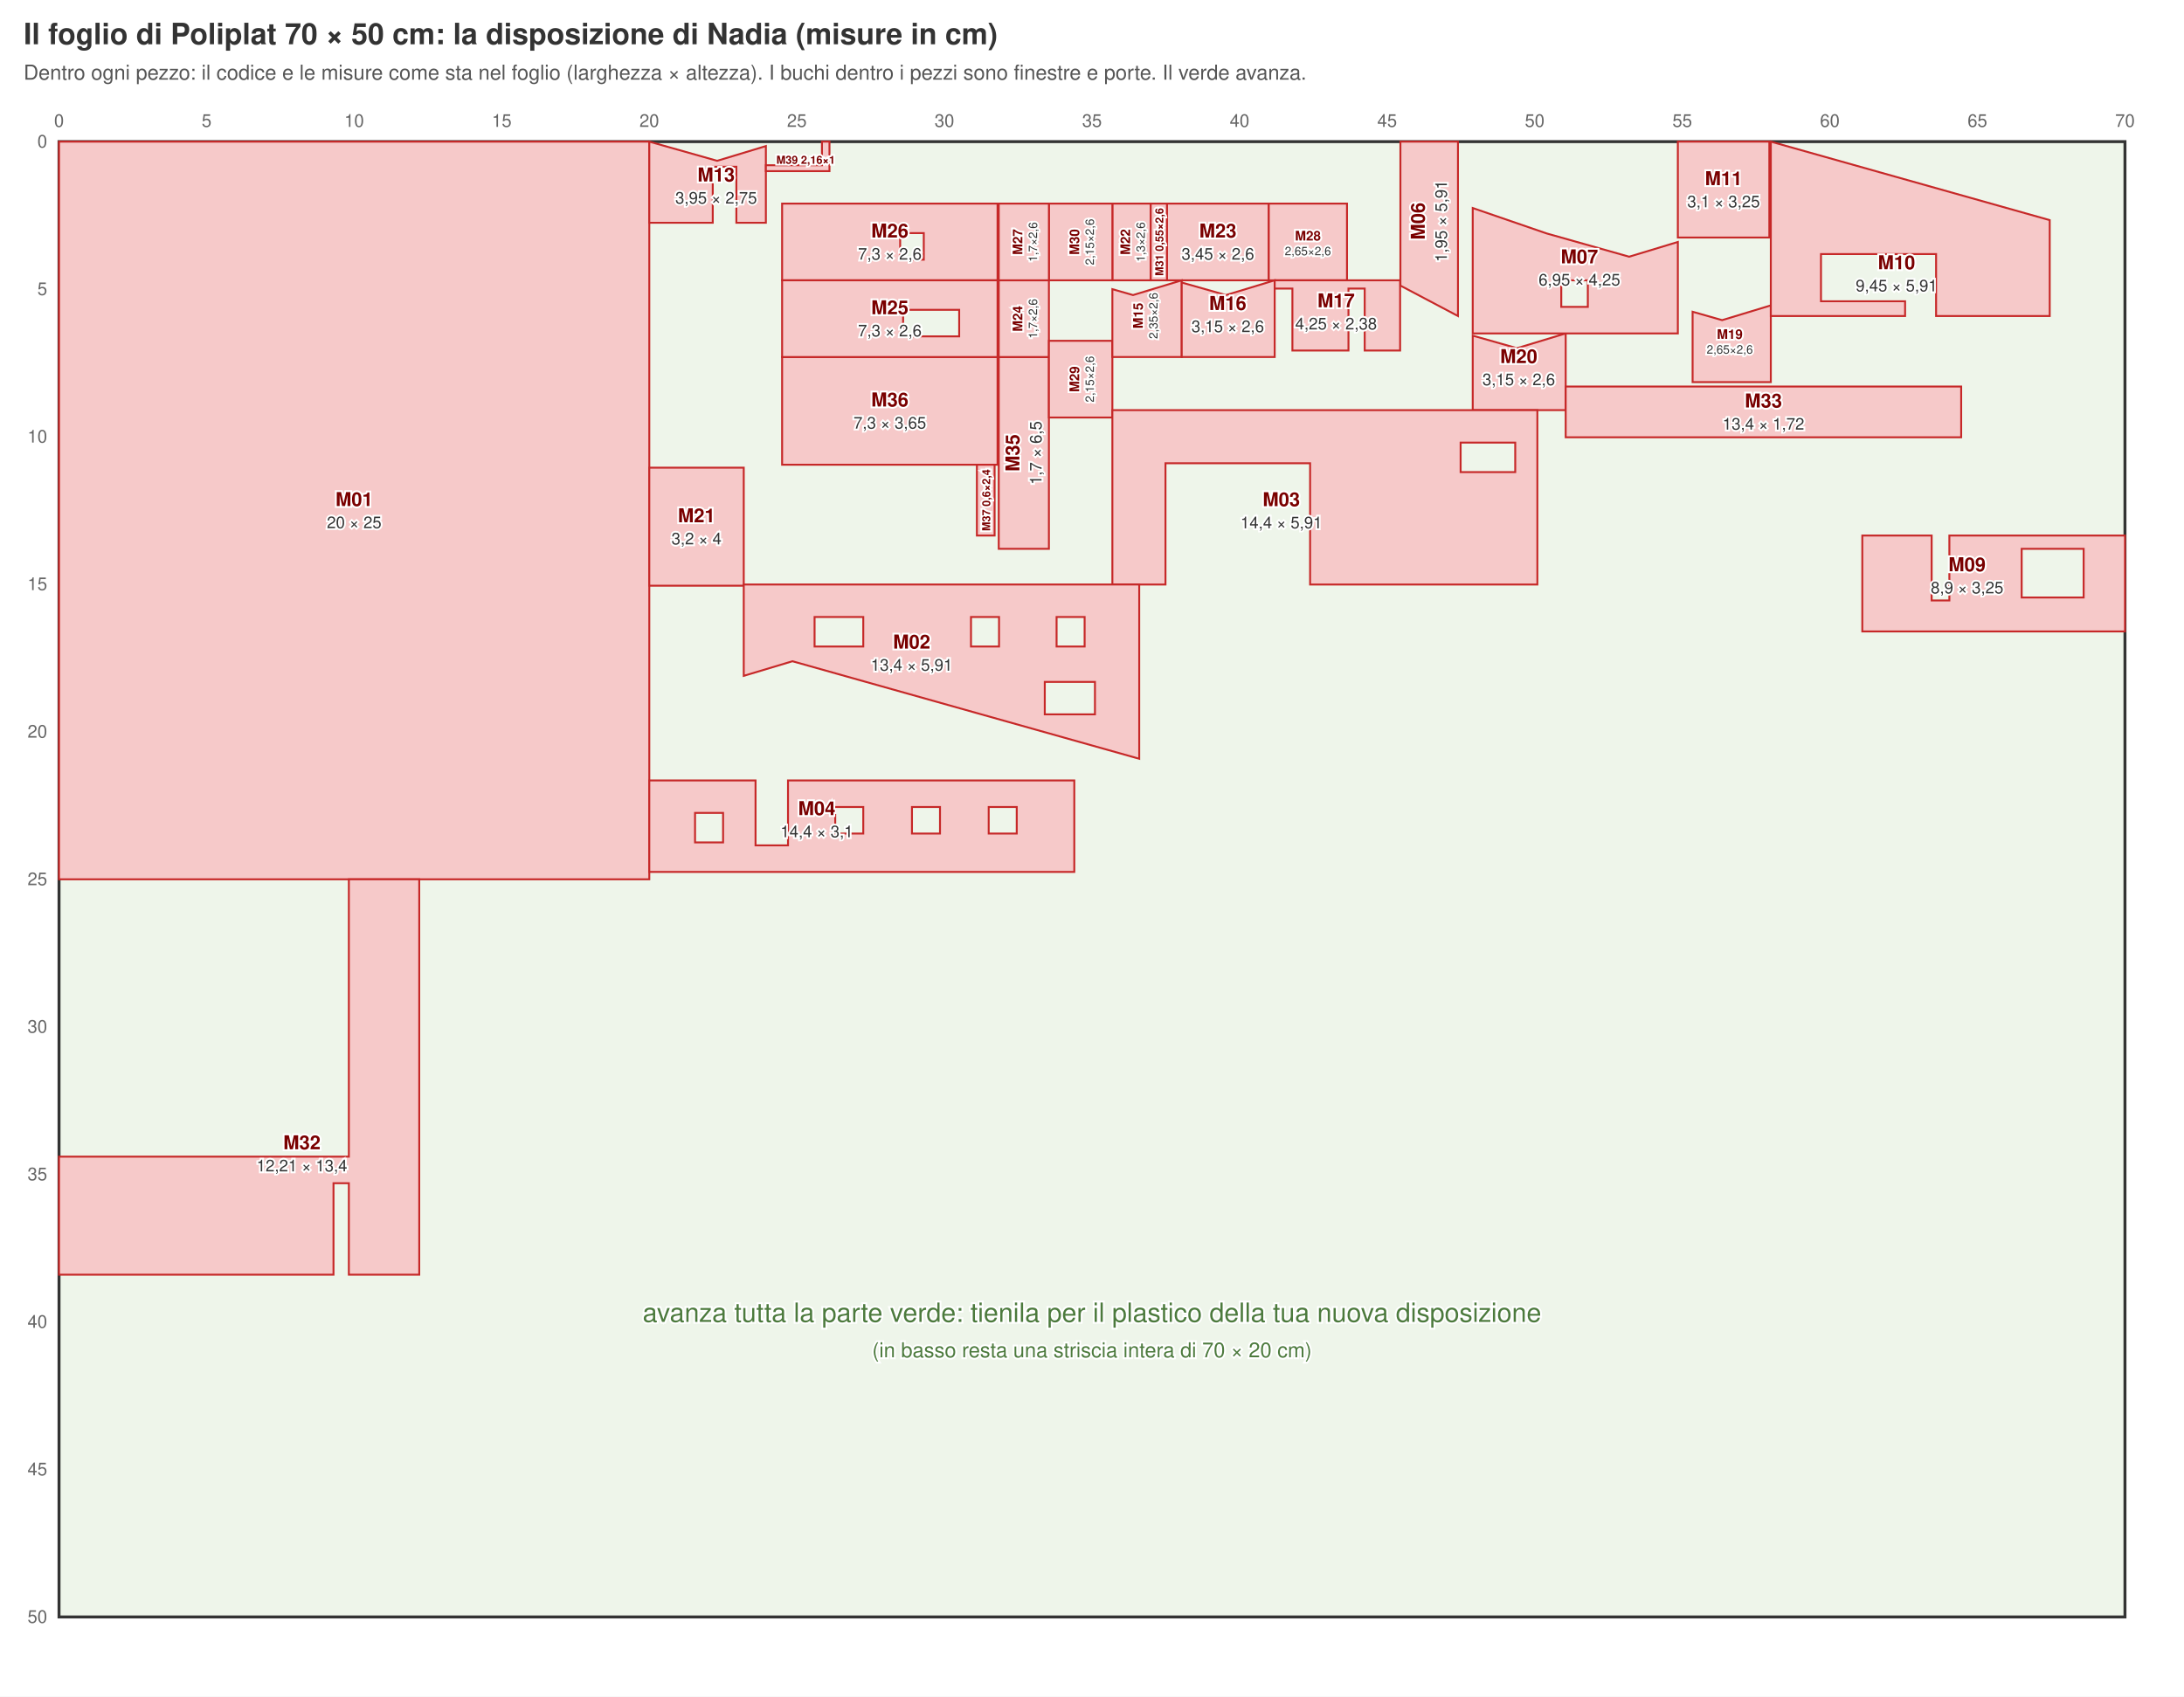
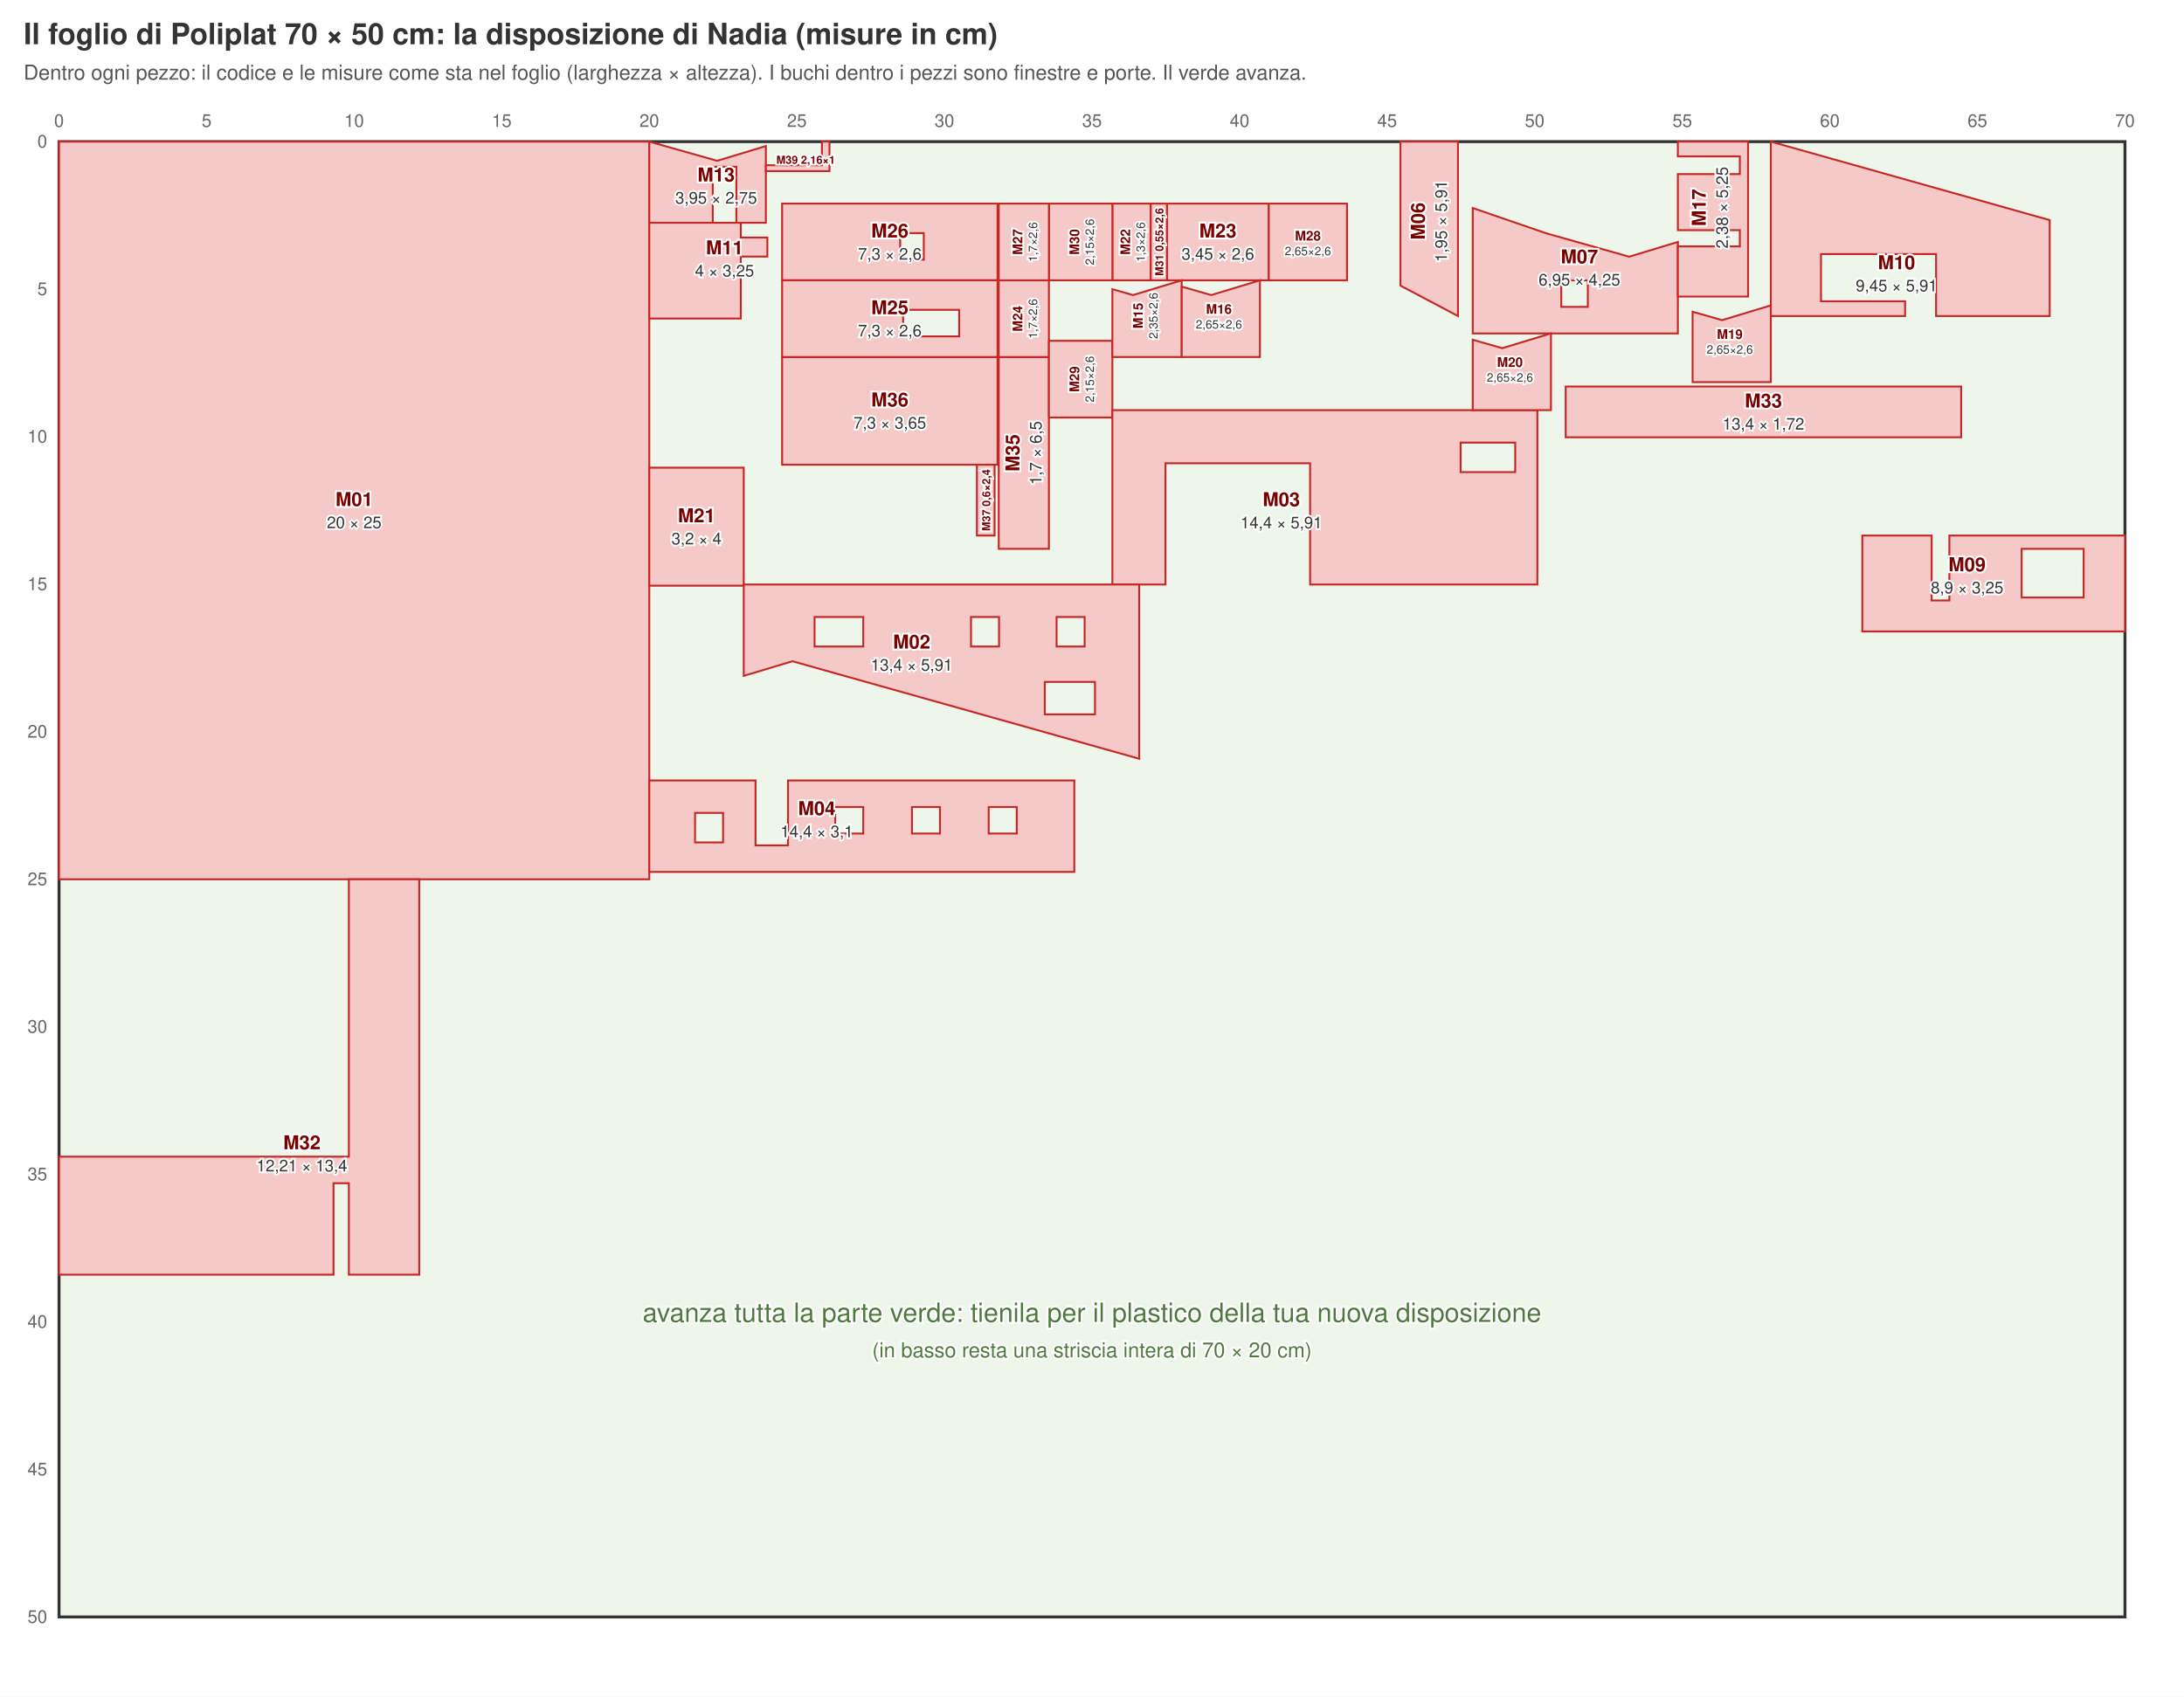
<svg xmlns="http://www.w3.org/2000/svg" viewBox="0 0 1480 1150" width="1480" height="1150">
  <rect width="100%" height="100%" fill="#ffffff" />
  <text x="16" y="30" font-family="Helvetica, Arial, sans-serif" font-size="20" font-weight="bold" fill="#333">Il foglio di Poliplat 70 × 50 cm: la disposizione di Nadia (misure in cm)</text>
  <text x="16" y="54" font-family="Helvetica, Arial, sans-serif" font-size="14" fill="#555">Dentro ogni pezzo: il codice e le misure come sta nel foglio (larghezza × altezza). I buchi dentro i pezzi sono finestre e porte. Il verde avanza.</text>
  <rect x="40" y="96" width="1400.0" height="1000.0" fill="#eef5ea" stroke="#333" stroke-width="2" />
  <text x="40.0" y="86.0" font-family="Helvetica, Arial, sans-serif" font-size="12" fill="#666" text-anchor="middle" stroke="#fff" stroke-width="2.5" paint-order="stroke">0</text>
  <text x="140.0" y="86.0" font-family="Helvetica, Arial, sans-serif" font-size="12" fill="#666" text-anchor="middle" stroke="#fff" stroke-width="2.5" paint-order="stroke">5</text>
  <text x="240.0" y="86.0" font-family="Helvetica, Arial, sans-serif" font-size="12" fill="#666" text-anchor="middle" stroke="#fff" stroke-width="2.5" paint-order="stroke">10</text>
  <text x="340.0" y="86.0" font-family="Helvetica, Arial, sans-serif" font-size="12" fill="#666" text-anchor="middle" stroke="#fff" stroke-width="2.5" paint-order="stroke">15</text>
  <text x="440.0" y="86.0" font-family="Helvetica, Arial, sans-serif" font-size="12" fill="#666" text-anchor="middle" stroke="#fff" stroke-width="2.5" paint-order="stroke">20</text>
  <text x="540.0" y="86.0" font-family="Helvetica, Arial, sans-serif" font-size="12" fill="#666" text-anchor="middle" stroke="#fff" stroke-width="2.5" paint-order="stroke">25</text>
  <text x="640.0" y="86.0" font-family="Helvetica, Arial, sans-serif" font-size="12" fill="#666" text-anchor="middle" stroke="#fff" stroke-width="2.5" paint-order="stroke">30</text>
  <text x="740.0" y="86.0" font-family="Helvetica, Arial, sans-serif" font-size="12" fill="#666" text-anchor="middle" stroke="#fff" stroke-width="2.5" paint-order="stroke">35</text>
  <text x="840.0" y="86.0" font-family="Helvetica, Arial, sans-serif" font-size="12" fill="#666" text-anchor="middle" stroke="#fff" stroke-width="2.5" paint-order="stroke">40</text>
  <text x="940.0" y="86.0" font-family="Helvetica, Arial, sans-serif" font-size="12" fill="#666" text-anchor="middle" stroke="#fff" stroke-width="2.5" paint-order="stroke">45</text>
  <text x="1040.0" y="86.0" font-family="Helvetica, Arial, sans-serif" font-size="12" fill="#666" text-anchor="middle" stroke="#fff" stroke-width="2.5" paint-order="stroke">50</text>
  <text x="1140.0" y="86.0" font-family="Helvetica, Arial, sans-serif" font-size="12" fill="#666" text-anchor="middle" stroke="#fff" stroke-width="2.5" paint-order="stroke">55</text>
  <text x="1240.0" y="86.0" font-family="Helvetica, Arial, sans-serif" font-size="12" fill="#666" text-anchor="middle" stroke="#fff" stroke-width="2.5" paint-order="stroke">60</text>
  <text x="1340.0" y="86.0" font-family="Helvetica, Arial, sans-serif" font-size="12" fill="#666" text-anchor="middle" stroke="#fff" stroke-width="2.5" paint-order="stroke">65</text>
  <text x="1440.0" y="86.0" font-family="Helvetica, Arial, sans-serif" font-size="12" fill="#666" text-anchor="middle" stroke="#fff" stroke-width="2.5" paint-order="stroke">70</text>
  <text x="32.0" y="100.0" font-family="Helvetica, Arial, sans-serif" font-size="12" fill="#666" text-anchor="end" stroke="#fff" stroke-width="2.5" paint-order="stroke">0</text>
  <text x="32.0" y="200.0" font-family="Helvetica, Arial, sans-serif" font-size="12" fill="#666" text-anchor="end" stroke="#fff" stroke-width="2.5" paint-order="stroke">5</text>
  <text x="32.0" y="300.0" font-family="Helvetica, Arial, sans-serif" font-size="12" fill="#666" text-anchor="end" stroke="#fff" stroke-width="2.5" paint-order="stroke">10</text>
  <text x="32.0" y="400.0" font-family="Helvetica, Arial, sans-serif" font-size="12" fill="#666" text-anchor="end" stroke="#fff" stroke-width="2.5" paint-order="stroke">15</text>
  <text x="32.0" y="500.0" font-family="Helvetica, Arial, sans-serif" font-size="12" fill="#666" text-anchor="end" stroke="#fff" stroke-width="2.5" paint-order="stroke">20</text>
  <text x="32.0" y="600.0" font-family="Helvetica, Arial, sans-serif" font-size="12" fill="#666" text-anchor="end" stroke="#fff" stroke-width="2.5" paint-order="stroke">25</text>
  <text x="32.0" y="700.0" font-family="Helvetica, Arial, sans-serif" font-size="12" fill="#666" text-anchor="end" stroke="#fff" stroke-width="2.5" paint-order="stroke">30</text>
  <text x="32.0" y="800.0" font-family="Helvetica, Arial, sans-serif" font-size="12" fill="#666" text-anchor="end" stroke="#fff" stroke-width="2.5" paint-order="stroke">35</text>
  <text x="32.0" y="900.0" font-family="Helvetica, Arial, sans-serif" font-size="12" fill="#666" text-anchor="end" stroke="#fff" stroke-width="2.5" paint-order="stroke">40</text>
  <text x="32.0" y="1000.0" font-family="Helvetica, Arial, sans-serif" font-size="12" fill="#666" text-anchor="end" stroke="#fff" stroke-width="2.5" paint-order="stroke">45</text>
  <text x="32.0" y="1100.0" font-family="Helvetica, Arial, sans-serif" font-size="12" fill="#666" text-anchor="end" stroke="#fff" stroke-width="2.5" paint-order="stroke">50</text>
  <path d="M 40.0 96.0 L 40.0 596.0 L 440.0 596.0 L 440.0 96.0 Z" fill="#f6c9c9" fill-rule="evenodd" stroke="#c62828" stroke-width="1.3" />
  <path d="M 676.0 242.0 L 530.0 242.0 L 530.0 315.0 L 676.0 315.0 Z" fill="#f6c9c9" fill-rule="evenodd" stroke="#c62828" stroke-width="1.3" />
  <path d="M 676.0 138.0 L 530.0 138.0 L 530.0 190.0 L 676.0 190.0 Z M 626.0 158.0 L 610.0 158.0 L 610.0 176.0 L 626.0 176.0 Z" fill="#f6c9c9" fill-rule="evenodd" stroke="#c62828" stroke-width="1.3" />
  <path d="M 753.8 190.0 L 779.8 190.0 L 779.8 138.0 L 753.8 138.0 Z" fill="#f6c9c9" fill-rule="evenodd" stroke="#c62828" stroke-width="1.3" />
  <path d="M 710.8 242.0 L 676.8 242.0 L 676.8 372.0 L 710.8 372.0 Z" fill="#f6c9c9" fill-rule="evenodd" stroke="#c62828" stroke-width="1.3" />
  <path d="M 710.8 190.0 L 676.8 190.0 L 676.8 242.0 L 710.8 242.0 Z" fill="#f6c9c9" fill-rule="evenodd" stroke="#c62828" stroke-width="1.3" />
  <path d="M 676.0 190.0 L 530.0 190.0 L 530.0 242.0 L 676.0 242.0 Z M 650.0 210.0 L 612.0 210.0 L 612.0 228.0 L 650.0 228.0 Z" fill="#f6c9c9" fill-rule="evenodd" stroke="#c62828" stroke-width="1.3" />
  <path d="M 662.0 363.0 L 674.0 363.0 L 674.0 315.0 L 662.0 315.0 Z" fill="#f6c9c9" fill-rule="evenodd" stroke="#c62828" stroke-width="1.3" />
  <path d="M 710.8 283.0 L 753.8 283.0 L 753.8 231.0 L 710.8 231.0 Z" fill="#f6c9c9" fill-rule="evenodd" stroke="#c62828" stroke-width="1.3" />
  <path d="M 504.0 317.0 L 440.0 317.0 L 440.0 397.0 L 504.0 397.0 Z" fill="#f6c9c9" fill-rule="evenodd" stroke="#c62828" stroke-width="1.3" />
  <path d="M 790.8 190.0 L 859.8 190.0 L 859.8 138.0 L 790.8 138.0 Z" fill="#f6c9c9" fill-rule="evenodd" stroke="#c62828" stroke-width="1.3" />
  <path d="M 859.8 190.0 L 912.8 190.0 L 912.8 138.0 L 859.8 138.0 Z" fill="#f6c9c9" fill-rule="evenodd" stroke="#c62828" stroke-width="1.3" />
  <path d="M 710.8 190.0 L 753.8 190.0 L 753.8 138.0 L 710.8 138.0 Z" fill="#f6c9c9" fill-rule="evenodd" stroke="#c62828" stroke-width="1.3" />
  <path d="M 710.8 138.0 L 676.8 138.0 L 676.8 190.0 L 710.8 190.0 Z" fill="#f6c9c9" fill-rule="evenodd" stroke="#c62828" stroke-width="1.3" />
  <path d="M 779.8 190.0 L 790.8 190.0 L 790.8 138.0 L 779.8 138.0 Z" fill="#f6c9c9" fill-rule="evenodd" stroke="#c62828" stroke-width="1.3" />
  <path d="M 753.8 242.0 L 800.8 242.0 L 800.8 190.0 L 767.8 200.0 L 753.8 196.0 Z" fill="#f6c9c9" fill-rule="evenodd" stroke="#c62828" stroke-width="1.3" />
  <path d="M 440.0 151.0 L 483.0 151.0 L 483.0 113.0 L 499.0 113.0 L 499.0 151.0 L 519.0 151.0 L 519.0 99.0 L 486.0 109.0 L 440.0 96.0 Z" fill="#f6c9c9" fill-rule="evenodd" stroke="#c62828" stroke-width="1.3" />
-   <path d="M 800.8 242.0 L 863.8 242.0 L 863.8 190.0 L 830.8 200.0 L 800.8 191.5 Z" fill="#f6c9c9" fill-rule="evenodd" stroke="#c62828" stroke-width="1.3" />
-   <path d="M 863.8 195.6 L 875.8 195.6 L 875.8 237.6 L 913.8 237.6 L 913.8 195.6 L 924.8 195.6 L 924.8 237.6 L 948.8 237.6 L 948.8 190.0 L 863.8 190.0 Z" fill="#f6c9c9" fill-rule="evenodd" stroke="#c62828" stroke-width="1.3" />
  <path d="M 1147.0 259.0 L 1200.0 259.0 L 1200.0 207.0 L 1167.0 217.0 L 1147.0 211.3 Z" fill="#f6c9c9" fill-rule="evenodd" stroke="#c62828" stroke-width="1.3" />
-   <path d="M 998.0 278.0 L 1061.0 278.0 L 1061.0 226.0 L 1028.0 236.0 L 998.0 227.5 Z" fill="#f6c9c9" fill-rule="evenodd" stroke="#c62828" stroke-width="1.3" />
  <path d="M 557.0 96.0 L 557.0 112.0 L 519.0 112.0 L 519.0 116.0 L 562.1 116.0 L 562.1 96.0 Z" fill="#f6c9c9" fill-rule="evenodd" stroke="#c62828" stroke-width="1.3" />
  <path d="M 440.0 529.0 L 512.0 529.0 L 512.0 573.0 L 534.0 573.0 L 534.0 529.0 L 728.0 529.0 L 728.0 591.0 L 440.0 591.0 Z M 471.0 571.0 L 490.0 571.0 L 490.0 551.0 L 471.0 551.0 Z M 566.0 565.0 L 585.0 565.0 L 585.0 547.0 L 566.0 547.0 Z M 618.0 565.0 L 637.0 565.0 L 637.0 547.0 L 618.0 547.0 Z M 670.0 565.0 L 689.0 565.0 L 689.0 547.0 L 670.0 547.0 Z" fill="#f6c9c9" fill-rule="evenodd" stroke="#c62828" stroke-width="1.3" />
  <path d="M 998.0 226.0 L 1137.0 226.0 L 1137.0 164.0 L 1104.0 174.0 L 1048.0 158.2 L 998.0 141.0 Z M 1058.0 190.0 L 1076.0 190.0 L 1076.0 208.0 L 1058.0 208.0 Z" fill="#f6c9c9" fill-rule="evenodd" stroke="#c62828" stroke-width="1.3" />
  <path d="M 1041.8 278.0 L 753.8 278.0 L 753.8 396.2 L 789.8 396.2 L 789.8 314.0 L 887.8 314.0 L 887.8 396.2 L 1041.8 396.2 Z M 1026.8 320.0 L 989.8 320.0 L 989.8 300.0 L 1026.8 300.0 Z" fill="#f6c9c9" fill-rule="evenodd" stroke="#c62828" stroke-width="1.3" />
  <path d="M 988.0 96.0 L 949.0 96.0 L 949.0 193.6 L 988.0 214.2 Z" fill="#f6c9c9" fill-rule="evenodd" stroke="#c62828" stroke-width="1.3" />
  <path d="M 1061.0 262.0 L 1061.0 296.4 L 1329.0 296.4 L 1329.0 262.0 Z" fill="#f6c9c9" fill-rule="evenodd" stroke="#c62828" stroke-width="1.3" />
  <path d="M 772.0 396.2 L 504.0 396.2 L 504.0 458.1 L 537.0 448.2 L 772.0 514.3 Z M 735.0 438.2 L 716.0 438.2 L 716.0 418.2 L 735.0 418.2 Z M 677.0 438.2 L 658.0 438.2 L 658.0 418.2 L 677.0 418.2 Z M 585.0 438.2 L 552.0 438.2 L 552.0 418.2 L 585.0 418.2 Z M 742.0 484.2 L 708.0 484.2 L 708.0 462.2 L 742.0 462.2 Z" fill="#f6c9c9" fill-rule="evenodd" stroke="#c62828" stroke-width="1.3" />
  <path d="M 1200.0 214.2 L 1291.0 214.2 L 1291.0 204.2 L 1234.0 204.2 L 1234.0 172.2 L 1312.0 172.2 L 1312.0 214.2 L 1389.0 214.2 L 1389.0 149.2 L 1200.0 96.0 Z" fill="#f6c9c9" fill-rule="evenodd" stroke="#c62828" stroke-width="1.3" />
  <path d="M 1440.0 363.0 L 1321.0 363.0 L 1321.0 407.0 L 1309.0 407.0 L 1309.0 363.0 L 1262.0 363.0 L 1262.0 428.0 L 1440.0 428.0 Z M 1412.0 405.0 L 1370.0 405.0 L 1370.0 372.0 L 1412.0 372.0 Z" fill="#f6c9c9" fill-rule="evenodd" stroke="#c62828" stroke-width="1.3" />
  <path d="M 40.0 864.0 L 226.0 864.0 L 226.0 802.0 L 236.4 802.0 L 236.4 864.0 L 284.1 864.0 L 284.1 596.0 L 236.4 596.0 L 236.4 784.0 L 40.0 784.0 Z" fill="#f6c9c9" fill-rule="evenodd" stroke="#c62828" stroke-width="1.3" />
-   <path d="M 1137.0 161.0 L 1199.0 161.0 L 1199.0 96.0 L 1137.0 96.0 Z" fill="#f6c9c9" fill-rule="evenodd" stroke="#c62828" stroke-width="1.3" />
+   <path d="M 800.8 242.0 L 853.8 242.0 L 853.8 190.0 L 820.8 200.0 L 800.8 194.3 Z" fill="#f6c9c9" fill-rule="evenodd" stroke="#c62828" stroke-width="1.3" />
+   <path d="M 998.0 278.0 L 1051.0 278.0 L 1051.0 226.0 L 1018.0 236.0 L 998.0 230.3 Z" fill="#f6c9c9" fill-rule="evenodd" stroke="#c62828" stroke-width="1.3" />
+   <path d="M 440.0 215.9 L 502.0 215.9 L 502.0 173.9 L 520.0 173.9 L 520.0 161.0 L 502.0 161.0 L 502.0 151.0 L 440.0 151.0 Z" fill="#f6c9c9" fill-rule="evenodd" stroke="#c62828" stroke-width="1.3" />
+   <path d="M 1137.0 96.0 L 1137.0 106.0 L 1179.0 106.0 L 1179.0 118.0 L 1137.0 118.0 L 1137.0 156.0 L 1179.0 156.0 L 1179.0 167.0 L 1137.0 167.0 L 1137.0 201.0 L 1184.6 201.0 L 1184.6 96.0 Z" fill="#f6c9c9" fill-rule="evenodd" stroke="#c62828" stroke-width="1.3" />
  <text x="240.0" y="343.0" font-family="Helvetica, Arial, sans-serif" font-size="13" font-weight="bold" fill="#7a0000" text-anchor="middle" stroke="#fff" stroke-width="2.5" paint-order="stroke">M01</text>
  <text x="240.0" y="358.0" font-family="Helvetica, Arial, sans-serif" font-size="11" fill="#333" text-anchor="middle" stroke="#fff" stroke-width="2.5" paint-order="stroke">20 × 25</text>
  <text x="603.0" y="275.5" font-family="Helvetica, Arial, sans-serif" font-size="13" font-weight="bold" fill="#7a0000" text-anchor="middle" stroke="#fff" stroke-width="2.5" paint-order="stroke">M36</text>
  <text x="603.0" y="290.5" font-family="Helvetica, Arial, sans-serif" font-size="11" fill="#333" text-anchor="middle" stroke="#fff" stroke-width="2.5" paint-order="stroke">7,3 × 3,65</text>
  <text x="603.0" y="161.0" font-family="Helvetica, Arial, sans-serif" font-size="13" font-weight="bold" fill="#7a0000" text-anchor="middle" stroke="#fff" stroke-width="2.5" paint-order="stroke">M26</text>
  <text x="603.0" y="176.0" font-family="Helvetica, Arial, sans-serif" font-size="11" fill="#333" text-anchor="middle" stroke="#fff" stroke-width="2.5" paint-order="stroke">7,3 × 2,6</text>
  <text x="765.8" y="164.0" font-family="Helvetica, Arial, sans-serif" font-size="9" font-weight="bold" fill="#7a0000" text-anchor="middle" stroke="#fff" stroke-width="2.5" paint-order="stroke" transform="rotate(-90 765.8 164.0)">M22</text>
  <text x="775.8" y="164.0" font-family="Helvetica, Arial, sans-serif" font-size="8" fill="#333" text-anchor="middle" stroke="#fff" stroke-width="2.5" paint-order="stroke" transform="rotate(-90 775.8 164.0)">1,3×2,6</text>
  <text x="690.8" y="307.0" font-family="Helvetica, Arial, sans-serif" font-size="13" font-weight="bold" fill="#7a0000" text-anchor="middle" stroke="#fff" stroke-width="2.5" paint-order="stroke" transform="rotate(-90 690.8 307.0)">M35</text>
  <text x="705.8" y="307.0" font-family="Helvetica, Arial, sans-serif" font-size="11" fill="#333" text-anchor="middle" stroke="#fff" stroke-width="2.5" paint-order="stroke" transform="rotate(-90 705.8 307.0)">1,7 × 6,5</text>
  <text x="692.8" y="216.0" font-family="Helvetica, Arial, sans-serif" font-size="9" font-weight="bold" fill="#7a0000" text-anchor="middle" stroke="#fff" stroke-width="2.5" paint-order="stroke" transform="rotate(-90 692.8 216.0)">M24</text>
  <text x="702.8" y="216.0" font-family="Helvetica, Arial, sans-serif" font-size="8" fill="#333" text-anchor="middle" stroke="#fff" stroke-width="2.5" paint-order="stroke" transform="rotate(-90 702.8 216.0)">1,7×2,6</text>
  <text x="603.0" y="213.0" font-family="Helvetica, Arial, sans-serif" font-size="13" font-weight="bold" fill="#7a0000" text-anchor="middle" stroke="#fff" stroke-width="2.5" paint-order="stroke">M25</text>
  <text x="603.0" y="228.0" font-family="Helvetica, Arial, sans-serif" font-size="11" fill="#333" text-anchor="middle" stroke="#fff" stroke-width="2.5" paint-order="stroke">7,3 × 2,6</text>
  <text x="671.0" y="339.0" font-family="Helvetica, Arial, sans-serif" font-size="7.5" font-weight="bold" fill="#7a0000" text-anchor="middle" stroke="#fff" stroke-width="2.5" paint-order="stroke" transform="rotate(-90 671.0 339.0)">M37 0,6×2,4</text>
  <text x="731.3" y="257.0" font-family="Helvetica, Arial, sans-serif" font-size="9" font-weight="bold" fill="#7a0000" text-anchor="middle" stroke="#fff" stroke-width="2.5" paint-order="stroke" transform="rotate(-90 731.3 257.0)">M29</text>
  <text x="741.3" y="257.0" font-family="Helvetica, Arial, sans-serif" font-size="8" fill="#333" text-anchor="middle" stroke="#fff" stroke-width="2.5" paint-order="stroke" transform="rotate(-90 741.3 257.0)">2,15×2,6</text>
  <text x="472.0" y="354.0" font-family="Helvetica, Arial, sans-serif" font-size="13" font-weight="bold" fill="#7a0000" text-anchor="middle" stroke="#fff" stroke-width="2.5" paint-order="stroke">M21</text>
  <text x="472.0" y="369.0" font-family="Helvetica, Arial, sans-serif" font-size="11" fill="#333" text-anchor="middle" stroke="#fff" stroke-width="2.5" paint-order="stroke">3,2 × 4</text>
  <text x="825.3" y="161.0" font-family="Helvetica, Arial, sans-serif" font-size="13" font-weight="bold" fill="#7a0000" text-anchor="middle" stroke="#fff" stroke-width="2.5" paint-order="stroke">M23</text>
  <text x="825.3" y="176.0" font-family="Helvetica, Arial, sans-serif" font-size="11" fill="#333" text-anchor="middle" stroke="#fff" stroke-width="2.5" paint-order="stroke">3,45 × 2,6</text>
  <text x="886.3" y="163.0" font-family="Helvetica, Arial, sans-serif" font-size="9" font-weight="bold" fill="#7a0000" text-anchor="middle" stroke="#fff" stroke-width="2.5" paint-order="stroke">M28</text>
  <text x="886.3" y="173.0" font-family="Helvetica, Arial, sans-serif" font-size="8" fill="#333" text-anchor="middle" stroke="#fff" stroke-width="2.5" paint-order="stroke">2,65×2,6</text>
  <text x="731.3" y="164.0" font-family="Helvetica, Arial, sans-serif" font-size="9" font-weight="bold" fill="#7a0000" text-anchor="middle" stroke="#fff" stroke-width="2.5" paint-order="stroke" transform="rotate(-90 731.3 164.0)">M30</text>
  <text x="741.3" y="164.0" font-family="Helvetica, Arial, sans-serif" font-size="8" fill="#333" text-anchor="middle" stroke="#fff" stroke-width="2.5" paint-order="stroke" transform="rotate(-90 741.3 164.0)">2,15×2,6</text>
  <text x="692.8" y="164.0" font-family="Helvetica, Arial, sans-serif" font-size="9" font-weight="bold" fill="#7a0000" text-anchor="middle" stroke="#fff" stroke-width="2.5" paint-order="stroke" transform="rotate(-90 692.8 164.0)">M27</text>
  <text x="702.8" y="164.0" font-family="Helvetica, Arial, sans-serif" font-size="8" fill="#333" text-anchor="middle" stroke="#fff" stroke-width="2.5" paint-order="stroke" transform="rotate(-90 702.8 164.0)">1,7×2,6</text>
  <text x="788.3" y="164.0" font-family="Helvetica, Arial, sans-serif" font-size="7.5" font-weight="bold" fill="#7a0000" text-anchor="middle" stroke="#fff" stroke-width="2.5" paint-order="stroke" transform="rotate(-90 788.3 164.0)">M31 0,55×2,6</text>
  <text x="774.4" y="214.0" font-family="Helvetica, Arial, sans-serif" font-size="9" font-weight="bold" fill="#7a0000" text-anchor="middle" stroke="#fff" stroke-width="2.5" paint-order="stroke" transform="rotate(-90 774.4 214.0)">M15</text>
  <text x="784.4" y="214.0" font-family="Helvetica, Arial, sans-serif" font-size="8" fill="#333" text-anchor="middle" stroke="#fff" stroke-width="2.5" paint-order="stroke" transform="rotate(-90 784.4 214.0)">2,35×2,6</text>
  <text x="485.3" y="123.0" font-family="Helvetica, Arial, sans-serif" font-size="13" font-weight="bold" fill="#7a0000" text-anchor="middle" stroke="#fff" stroke-width="2.5" paint-order="stroke">M13</text>
  <text x="485.3" y="138.0" font-family="Helvetica, Arial, sans-serif" font-size="11" fill="#333" text-anchor="middle" stroke="#fff" stroke-width="2.5" paint-order="stroke">3,95 × 2,75</text>
-   <text x="832.0" y="210.1" font-family="Helvetica, Arial, sans-serif" font-size="13" font-weight="bold" fill="#7a0000" text-anchor="middle" stroke="#fff" stroke-width="2.5" paint-order="stroke">M16</text>
-   <text x="832.0" y="225.1" font-family="Helvetica, Arial, sans-serif" font-size="11" fill="#333" text-anchor="middle" stroke="#fff" stroke-width="2.5" paint-order="stroke">3,15 × 2,6</text>
-   <text x="905.4" y="208.3" font-family="Helvetica, Arial, sans-serif" font-size="13" font-weight="bold" fill="#7a0000" text-anchor="middle" stroke="#fff" stroke-width="2.5" paint-order="stroke">M17</text>
-   <text x="905.4" y="223.3" font-family="Helvetica, Arial, sans-serif" font-size="11" fill="#333" text-anchor="middle" stroke="#fff" stroke-width="2.5" paint-order="stroke">4,25 × 2,38</text>
  <text x="1172.2" y="229.7" font-family="Helvetica, Arial, sans-serif" font-size="9" font-weight="bold" fill="#7a0000" text-anchor="middle" stroke="#fff" stroke-width="2.5" paint-order="stroke">M19</text>
  <text x="1172.2" y="239.7" font-family="Helvetica, Arial, sans-serif" font-size="8" fill="#333" text-anchor="middle" stroke="#fff" stroke-width="2.5" paint-order="stroke">2,65×2,6</text>
-   <text x="1029.2" y="246.1" font-family="Helvetica, Arial, sans-serif" font-size="13" font-weight="bold" fill="#7a0000" text-anchor="middle" stroke="#fff" stroke-width="2.5" paint-order="stroke">M20</text>
-   <text x="1029.2" y="261.1" font-family="Helvetica, Arial, sans-serif" font-size="11" fill="#333" text-anchor="middle" stroke="#fff" stroke-width="2.5" paint-order="stroke">3,15 × 2,6</text>
  <text x="546.0" y="111.0" font-family="Helvetica, Arial, sans-serif" font-size="7.5" font-weight="bold" fill="#7a0000" text-anchor="middle" stroke="#fff" stroke-width="2.5" paint-order="stroke">M39 2,16×1</text>
  <text x="553.5" y="552.5" font-family="Helvetica, Arial, sans-serif" font-size="13" font-weight="bold" fill="#7a0000" text-anchor="middle" stroke="#fff" stroke-width="2.5" paint-order="stroke">M04</text>
  <text x="553.5" y="567.5" font-family="Helvetica, Arial, sans-serif" font-size="11" fill="#333" text-anchor="middle" stroke="#fff" stroke-width="2.5" paint-order="stroke">14,4 × 3,1</text>
  <text x="1070.3" y="178.5" font-family="Helvetica, Arial, sans-serif" font-size="13" font-weight="bold" fill="#7a0000" text-anchor="middle" stroke="#fff" stroke-width="2.5" paint-order="stroke">M07</text>
  <text x="1070.3" y="193.5" font-family="Helvetica, Arial, sans-serif" font-size="11" fill="#333" text-anchor="middle" stroke="#fff" stroke-width="2.5" paint-order="stroke">6,95 × 4,25</text>
  <text x="868.3" y="343.1" font-family="Helvetica, Arial, sans-serif" font-size="13" font-weight="bold" fill="#7a0000" text-anchor="middle" stroke="#fff" stroke-width="2.5" paint-order="stroke">M03</text>
  <text x="868.3" y="358.1" font-family="Helvetica, Arial, sans-serif" font-size="11" fill="#333" text-anchor="middle" stroke="#fff" stroke-width="2.5" paint-order="stroke">14,4 × 5,91</text>
  <text x="965.5" y="149.9" font-family="Helvetica, Arial, sans-serif" font-size="13" font-weight="bold" fill="#7a0000" text-anchor="middle" stroke="#fff" stroke-width="2.5" paint-order="stroke" transform="rotate(-90 965.5 149.9)">M06</text>
  <text x="980.5" y="149.9" font-family="Helvetica, Arial, sans-serif" font-size="11" fill="#333" text-anchor="middle" stroke="#fff" stroke-width="2.5" paint-order="stroke" transform="rotate(-90 980.5 149.9)">1,95 × 5,91</text>
  <text x="1195.0" y="276.2" font-family="Helvetica, Arial, sans-serif" font-size="13" font-weight="bold" fill="#7a0000" text-anchor="middle" stroke="#fff" stroke-width="2.5" paint-order="stroke">M33</text>
  <text x="1195.0" y="291.2" font-family="Helvetica, Arial, sans-serif" font-size="11" fill="#333" text-anchor="middle" stroke="#fff" stroke-width="2.5" paint-order="stroke">13,4 × 1,72</text>
  <text x="617.8" y="439.6" font-family="Helvetica, Arial, sans-serif" font-size="13" font-weight="bold" fill="#7a0000" text-anchor="middle" stroke="#fff" stroke-width="2.5" paint-order="stroke">M02</text>
  <text x="617.8" y="454.6" font-family="Helvetica, Arial, sans-serif" font-size="11" fill="#333" text-anchor="middle" stroke="#fff" stroke-width="2.5" paint-order="stroke">13,4 × 5,91</text>
  <text x="1285.2" y="182.5" font-family="Helvetica, Arial, sans-serif" font-size="13" font-weight="bold" fill="#7a0000" text-anchor="middle" stroke="#fff" stroke-width="2.5" paint-order="stroke">M10</text>
  <text x="1285.2" y="197.5" font-family="Helvetica, Arial, sans-serif" font-size="11" fill="#333" text-anchor="middle" stroke="#fff" stroke-width="2.5" paint-order="stroke">9,45 × 5,91</text>
  <text x="1333.0" y="387.2" font-family="Helvetica, Arial, sans-serif" font-size="13" font-weight="bold" fill="#7a0000" text-anchor="middle" stroke="#fff" stroke-width="2.5" paint-order="stroke">M09</text>
  <text x="1333.0" y="402.2" font-family="Helvetica, Arial, sans-serif" font-size="11" fill="#333" text-anchor="middle" stroke="#fff" stroke-width="2.5" paint-order="stroke">8,9 × 3,25</text>
  <text x="204.6" y="779.0" font-family="Helvetica, Arial, sans-serif" font-size="13" font-weight="bold" fill="#7a0000" text-anchor="middle" stroke="#fff" stroke-width="2.5" paint-order="stroke">M32</text>
  <text x="204.6" y="794.0" font-family="Helvetica, Arial, sans-serif" font-size="11" fill="#333" text-anchor="middle" stroke="#fff" stroke-width="2.5" paint-order="stroke">12,21 × 13,4</text>
-   <text x="1168.0" y="125.5" font-family="Helvetica, Arial, sans-serif" font-size="13" font-weight="bold" fill="#7a0000" text-anchor="middle" stroke="#fff" stroke-width="2.5" paint-order="stroke">M11</text>
-   <text x="1168.0" y="140.5" font-family="Helvetica, Arial, sans-serif" font-size="11" fill="#333" text-anchor="middle" stroke="#fff" stroke-width="2.5" paint-order="stroke">3,1 × 3,25</text>
+   <text x="826.0" y="212.7" font-family="Helvetica, Arial, sans-serif" font-size="9" font-weight="bold" fill="#7a0000" text-anchor="middle" stroke="#fff" stroke-width="2.5" paint-order="stroke">M16</text>
+   <text x="826.0" y="222.7" font-family="Helvetica, Arial, sans-serif" font-size="8" fill="#333" text-anchor="middle" stroke="#fff" stroke-width="2.5" paint-order="stroke">2,65×2,6</text>
+   <text x="1023.2" y="248.7" font-family="Helvetica, Arial, sans-serif" font-size="9" font-weight="bold" fill="#7a0000" text-anchor="middle" stroke="#fff" stroke-width="2.5" paint-order="stroke">M20</text>
+   <text x="1023.2" y="258.7" font-family="Helvetica, Arial, sans-serif" font-size="8" fill="#333" text-anchor="middle" stroke="#fff" stroke-width="2.5" paint-order="stroke">2,65×2,6</text>
+   <text x="491.0" y="172.4" font-family="Helvetica, Arial, sans-serif" font-size="13" font-weight="bold" fill="#7a0000" text-anchor="middle" stroke="#fff" stroke-width="2.5" paint-order="stroke">M11</text>
+   <text x="491.0" y="187.4" font-family="Helvetica, Arial, sans-serif" font-size="11" fill="#333" text-anchor="middle" stroke="#fff" stroke-width="2.5" paint-order="stroke">4 × 3,25</text>
+   <text x="1155.9" y="140.7" font-family="Helvetica, Arial, sans-serif" font-size="13" font-weight="bold" fill="#7a0000" text-anchor="middle" stroke="#fff" stroke-width="2.5" paint-order="stroke" transform="rotate(-90 1155.9 140.7)">M17</text>
+   <text x="1170.9" y="140.7" font-family="Helvetica, Arial, sans-serif" font-size="11" fill="#333" text-anchor="middle" stroke="#fff" stroke-width="2.5" paint-order="stroke" transform="rotate(-90 1170.9 140.7)">2,38 × 5,25</text>
  <text x="740.0" y="896.0" font-family="Helvetica, Arial, sans-serif" font-size="18" fill="#4c7a3d" text-anchor="middle" stroke="#fff" stroke-width="2.5" paint-order="stroke">avanza tutta la parte verde: tienila per il plastico della tua nuova disposizione</text>
  <text x="740.0" y="920.0" font-family="Helvetica, Arial, sans-serif" font-size="14" fill="#4c7a3d" text-anchor="middle" stroke="#fff" stroke-width="2.5" paint-order="stroke">(in basso resta una striscia intera di 70 × 20 cm)</text>
</svg>
